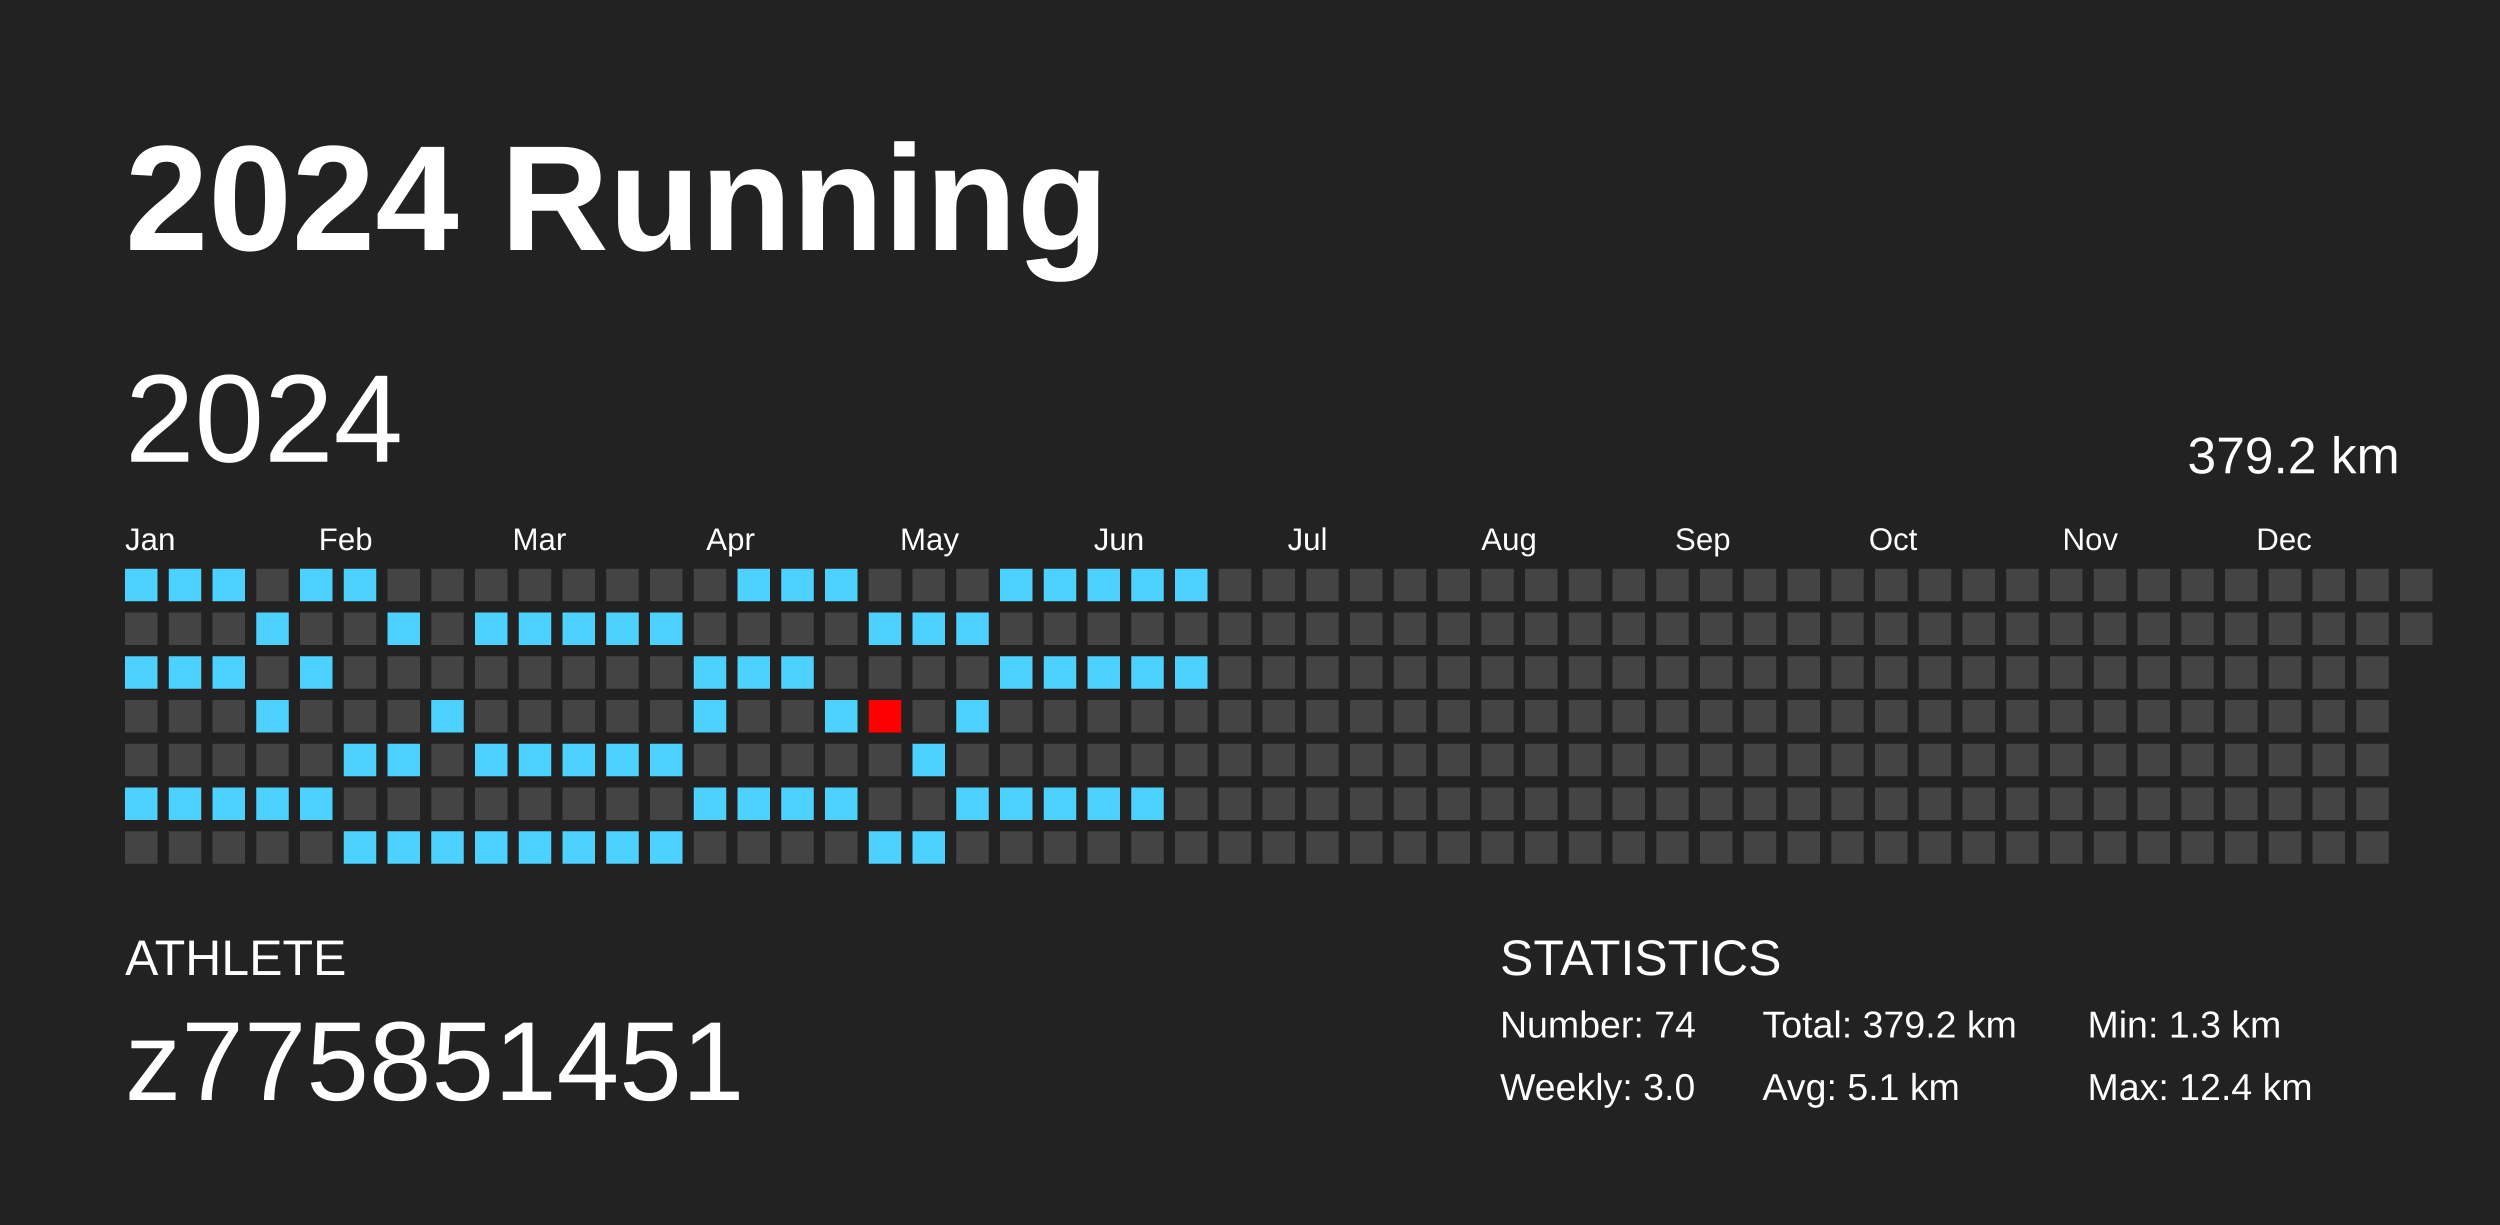
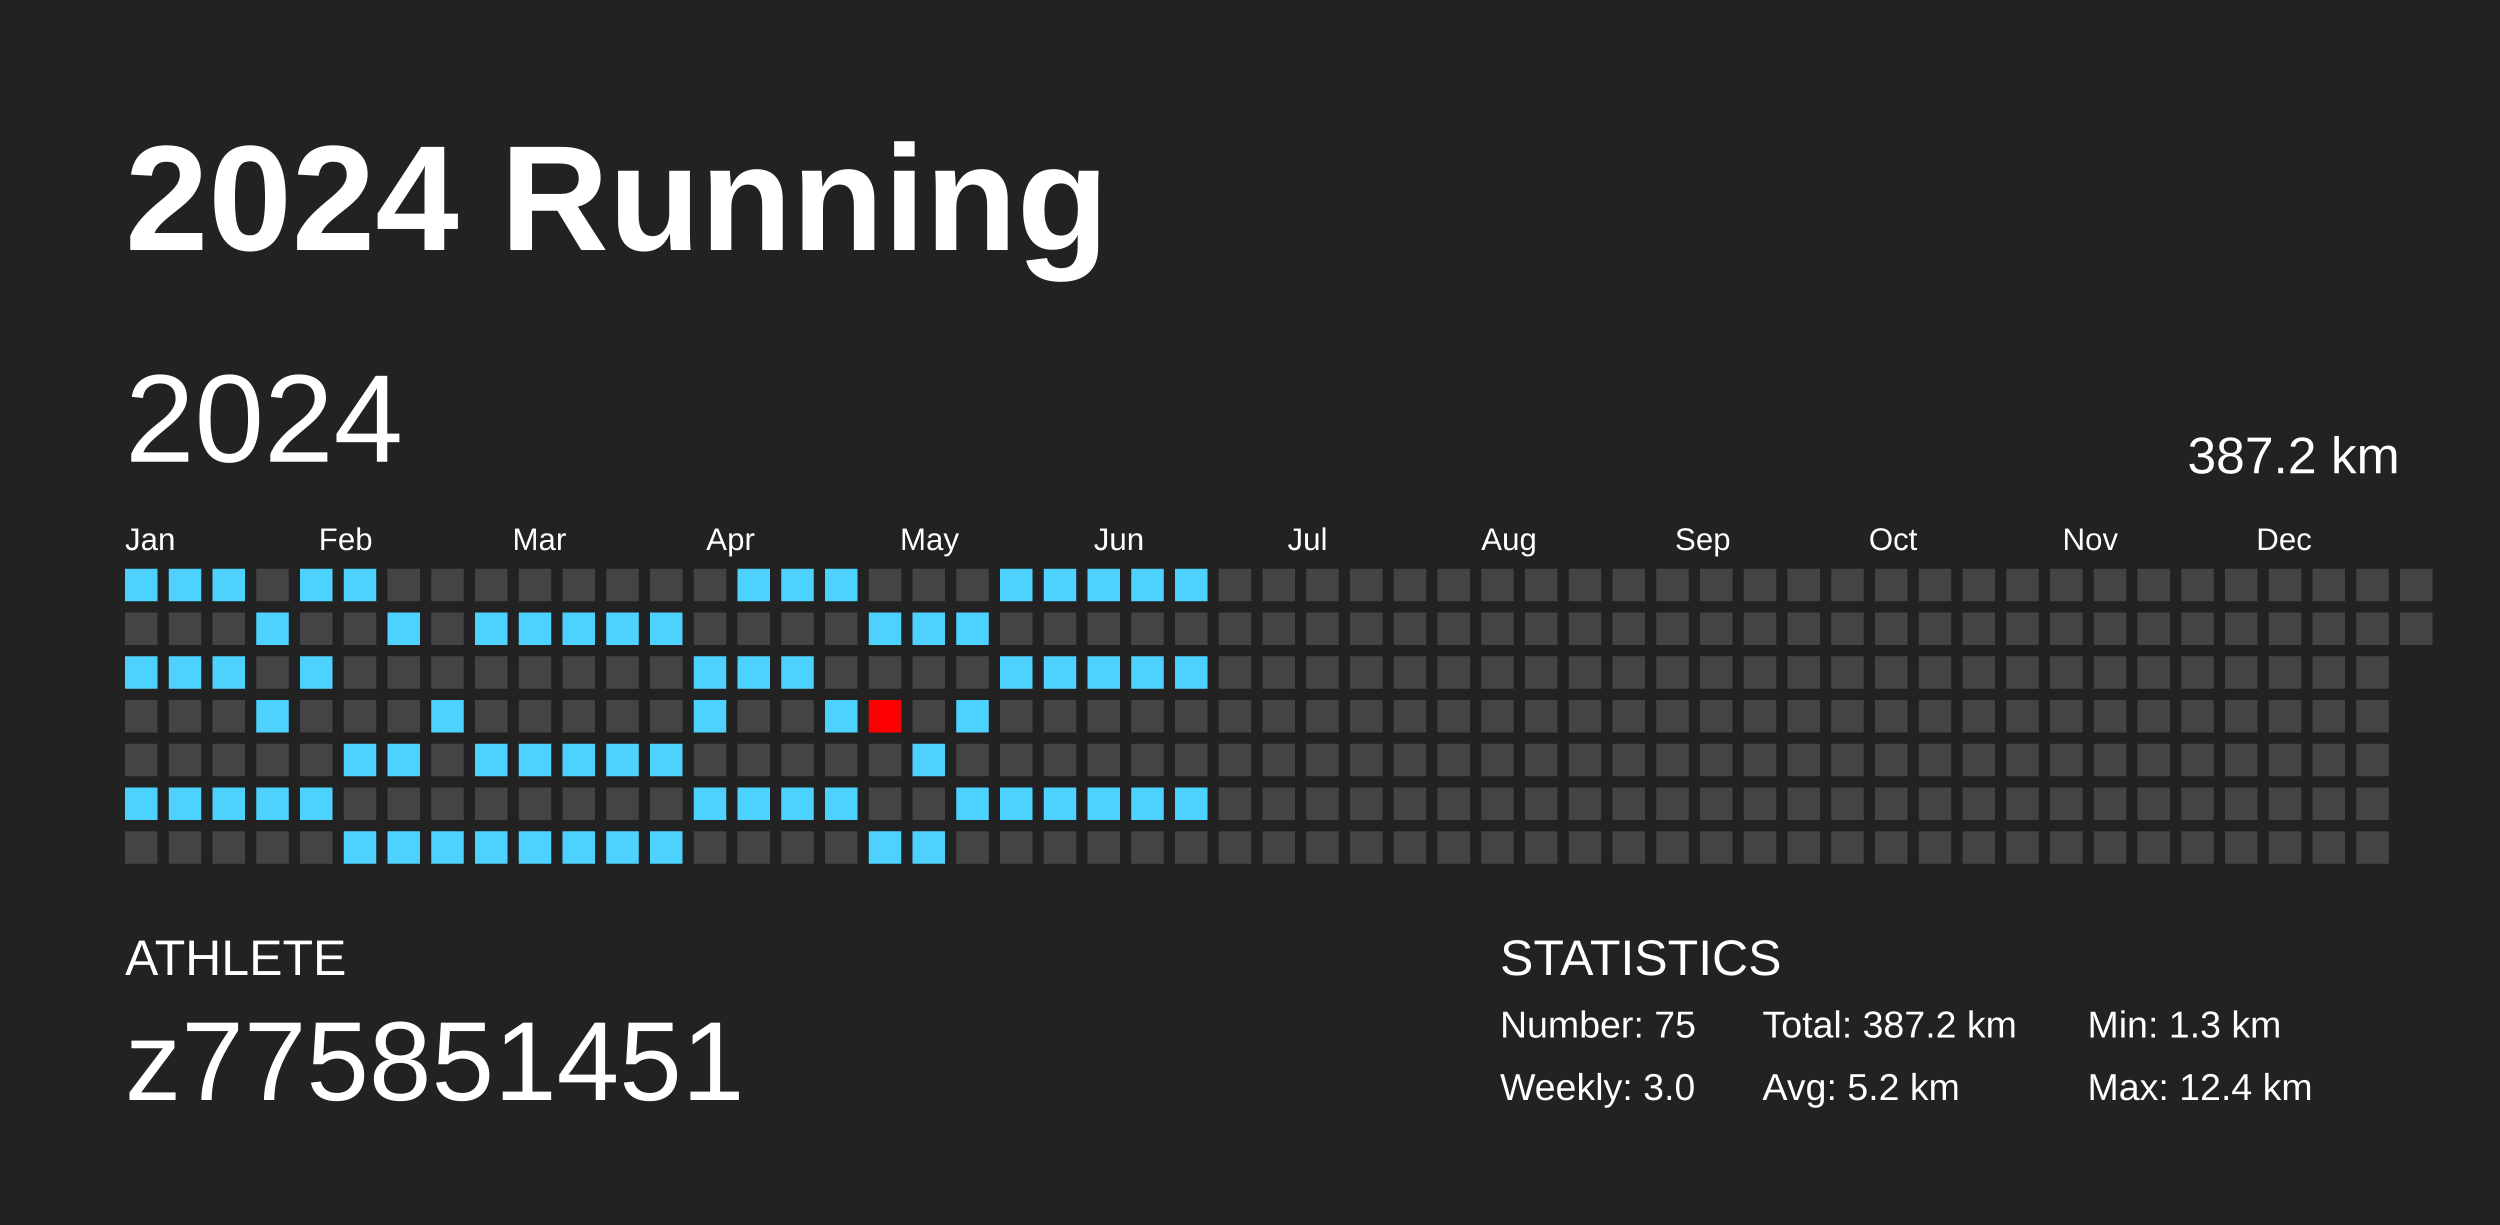
<svg xmlns="http://www.w3.org/2000/svg" baseProfile="full" height="98mm" version="1.1" viewBox="0,0,200,98" width="200mm">
  <defs />
  <rect fill="#222222" height="98" width="200" x="0" y="0" />
  <text fill="#FFFFFF" style="font-size:12px; font-family:Arial; font-weight:bold;" x="10" y="20">2024 Running</text>
  <text fill="#FFFFFF" style="font-size:4px; font-family:Arial" x="10" y="78">ATHLETE</text>
  <text fill="#FFFFFF" style="font-size:9px; font-family:Arial" x="10" y="88">z775851451</text>
  <text fill="#FFFFFF" style="font-size:4px; font-family:Arial" x="120" y="78">STATISTICS</text>
-   <text fill="#FFFFFF" style="font-size:3px; font-family:Arial" x="120" y="83">Number: 74</text>
+   <text fill="#FFFFFF" style="font-size:3px; font-family:Arial" x="120" y="83">Number: 75</text>
  <text fill="#FFFFFF" style="font-size:3px; font-family:Arial" x="120" y="88">Weekly: 3.0</text>
-   <text fill="#FFFFFF" style="font-size:3px; font-family:Arial" x="141" y="83">Total: 379.2 km</text>
-   <text fill="#FFFFFF" style="font-size:3px; font-family:Arial" x="141" y="88">Avg: 5.1 km</text>
+   <text fill="#FFFFFF" style="font-size:3px; font-family:Arial" x="141" y="83">Total: 387.2 km</text>
+   <text fill="#FFFFFF" style="font-size:3px; font-family:Arial" x="141" y="88">Avg: 5.2 km</text>
  <text fill="#FFFFFF" style="font-size:3px; font-family:Arial" x="167" y="83">Min: 1.3 km</text>
  <text fill="#FFFFFF" style="font-size:3px; font-family:Arial" x="167" y="88">Max: 12.4 km</text>
  <text dominant-baseline="hanging" fill="#FFFFFF" style="font-size:10.0px; font-family:Arial;" x="10" y="30">2024</text>
-   <text dominant-baseline="hanging" fill="#FFFFFF" style="font-size:4.125px; font-family:Arial;" x="175" y="35">379.2 km</text>
+   <text dominant-baseline="hanging" fill="#FFFFFF" style="font-size:4.125px; font-family:Arial;" x="175" y="35">387.2 km</text>
  <text fill="#FFFFFF" style="font-size:2.5px; font-family:Arial" x="10.0" y="44">Jan</text>
  <text fill="#FFFFFF" style="font-size:2.5px; font-family:Arial" x="25.5" y="44">Feb</text>
  <text fill="#FFFFFF" style="font-size:2.5px; font-family:Arial" x="41.0" y="44">Mar</text>
  <text fill="#FFFFFF" style="font-size:2.5px; font-family:Arial" x="56.5" y="44">Apr</text>
  <text fill="#FFFFFF" style="font-size:2.5px; font-family:Arial" x="72.0" y="44">May</text>
  <text fill="#FFFFFF" style="font-size:2.5px; font-family:Arial" x="87.5" y="44">Jun</text>
  <text fill="#FFFFFF" style="font-size:2.5px; font-family:Arial" x="103.0" y="44">Jul</text>
  <text fill="#FFFFFF" style="font-size:2.5px; font-family:Arial" x="118.5" y="44">Aug</text>
  <text fill="#FFFFFF" style="font-size:2.5px; font-family:Arial" x="134.0" y="44">Sep</text>
  <text fill="#FFFFFF" style="font-size:2.5px; font-family:Arial" x="149.5" y="44">Oct</text>
  <text fill="#FFFFFF" style="font-size:2.5px; font-family:Arial" x="165.0" y="44">Nov</text>
  <text fill="#FFFFFF" style="font-size:2.5px; font-family:Arial" x="180.5" y="44">Dec</text>
  <rect fill="#4dd2ff" height="2.6" width="2.6" x="10.0" y="45.5" />
  <rect fill="#444444" height="2.6" width="2.6" x="10.0" y="49.0" />
  <rect fill="#4dd2ff" height="2.6" width="2.6" x="10.0" y="52.5" />
  <rect fill="#444444" height="2.6" width="2.6" x="10.0" y="56.0" />
  <rect fill="#444444" height="2.6" width="2.6" x="10.0" y="59.5" />
  <rect fill="#4dd2ff" height="2.6" width="2.6" x="10.0" y="63.0" />
  <rect fill="#444444" height="2.6" width="2.6" x="10.0" y="66.5" />
  <rect fill="#4dd2ff" height="2.6" width="2.6" x="13.5" y="45.5" />
  <rect fill="#444444" height="2.6" width="2.6" x="13.5" y="49.0" />
  <rect fill="#4dd2ff" height="2.6" width="2.6" x="13.5" y="52.5" />
  <rect fill="#444444" height="2.6" width="2.6" x="13.5" y="56.0" />
  <rect fill="#444444" height="2.6" width="2.6" x="13.5" y="59.5" />
  <rect fill="#4dd2ff" height="2.6" width="2.6" x="13.5" y="63.0" />
  <rect fill="#444444" height="2.6" width="2.6" x="13.5" y="66.5" />
  <rect fill="#4dd2ff" height="2.6" width="2.6" x="17.0" y="45.5" />
  <rect fill="#444444" height="2.6" width="2.6" x="17.0" y="49.0" />
  <rect fill="#4dd2ff" height="2.6" width="2.6" x="17.0" y="52.5" />
  <rect fill="#444444" height="2.6" width="2.6" x="17.0" y="56.0" />
  <rect fill="#444444" height="2.6" width="2.6" x="17.0" y="59.5" />
  <rect fill="#4dd2ff" height="2.6" width="2.6" x="17.0" y="63.0" />
  <rect fill="#444444" height="2.6" width="2.6" x="17.0" y="66.5" />
  <rect fill="#444444" height="2.6" width="2.6" x="20.5" y="45.5" />
  <rect fill="#4dd2ff" height="2.6" width="2.6" x="20.5" y="49.0" />
  <rect fill="#444444" height="2.6" width="2.6" x="20.5" y="52.5" />
  <rect fill="#4dd2ff" height="2.6" width="2.6" x="20.5" y="56.0" />
  <rect fill="#444444" height="2.6" width="2.6" x="20.5" y="59.5" />
  <rect fill="#4dd2ff" height="2.6" width="2.6" x="20.5" y="63.0" />
  <rect fill="#444444" height="2.6" width="2.6" x="20.5" y="66.5" />
  <rect fill="#4dd2ff" height="2.6" width="2.6" x="24.0" y="45.5" />
  <rect fill="#444444" height="2.6" width="2.6" x="24.0" y="49.0" />
  <rect fill="#4dd2ff" height="2.6" width="2.6" x="24.0" y="52.5" />
  <rect fill="#444444" height="2.6" width="2.6" x="24.0" y="56.0" />
  <rect fill="#444444" height="2.6" width="2.6" x="24.0" y="59.5" />
  <rect fill="#4dd2ff" height="2.6" width="2.6" x="24.0" y="63.0" />
  <rect fill="#444444" height="2.6" width="2.6" x="24.0" y="66.5" />
  <rect fill="#4dd2ff" height="2.6" width="2.6" x="27.5" y="45.5" />
  <rect fill="#444444" height="2.6" width="2.6" x="27.5" y="49.0" />
  <rect fill="#444444" height="2.6" width="2.6" x="27.5" y="52.5" />
  <rect fill="#444444" height="2.6" width="2.6" x="27.5" y="56.0" />
  <rect fill="#4dd2ff" height="2.6" width="2.6" x="27.5" y="59.5" />
  <rect fill="#444444" height="2.6" width="2.6" x="27.5" y="63.0" />
  <rect fill="#4dd2ff" height="2.6" width="2.6" x="27.5" y="66.5" />
  <rect fill="#444444" height="2.6" width="2.6" x="31.0" y="45.5" />
  <rect fill="#4dd2ff" height="2.6" width="2.6" x="31.0" y="49.0" />
  <rect fill="#444444" height="2.6" width="2.6" x="31.0" y="52.5" />
  <rect fill="#444444" height="2.6" width="2.6" x="31.0" y="56.0" />
  <rect fill="#4dd2ff" height="2.6" width="2.6" x="31.0" y="59.5" />
  <rect fill="#444444" height="2.6" width="2.6" x="31.0" y="63.0" />
  <rect fill="#4dd2ff" height="2.6" width="2.6" x="31.0" y="66.5" />
  <rect fill="#444444" height="2.6" width="2.6" x="34.5" y="45.5" />
  <rect fill="#444444" height="2.6" width="2.6" x="34.5" y="49.0" />
  <rect fill="#444444" height="2.6" width="2.6" x="34.5" y="52.5" />
  <rect fill="#4dd2ff" height="2.6" width="2.6" x="34.5" y="56.0" />
  <rect fill="#444444" height="2.6" width="2.6" x="34.5" y="59.5" />
  <rect fill="#444444" height="2.6" width="2.6" x="34.5" y="63.0" />
  <rect fill="#4dd2ff" height="2.6" width="2.6" x="34.5" y="66.5" />
  <rect fill="#444444" height="2.6" width="2.6" x="38.0" y="45.5" />
  <rect fill="#4dd2ff" height="2.6" width="2.6" x="38.0" y="49.0" />
  <rect fill="#444444" height="2.6" width="2.6" x="38.0" y="52.5" />
  <rect fill="#444444" height="2.6" width="2.6" x="38.0" y="56.0" />
  <rect fill="#4dd2ff" height="2.6" width="2.6" x="38.0" y="59.5" />
  <rect fill="#444444" height="2.6" width="2.6" x="38.0" y="63.0" />
  <rect fill="#4dd2ff" height="2.6" width="2.6" x="38.0" y="66.5" />
  <rect fill="#444444" height="2.6" width="2.6" x="41.5" y="45.5" />
  <rect fill="#4dd2ff" height="2.6" width="2.6" x="41.5" y="49.0" />
  <rect fill="#444444" height="2.6" width="2.6" x="41.5" y="52.5" />
  <rect fill="#444444" height="2.6" width="2.6" x="41.5" y="56.0" />
  <rect fill="#4dd2ff" height="2.6" width="2.6" x="41.5" y="59.5" />
  <rect fill="#444444" height="2.6" width="2.6" x="41.5" y="63.0" />
  <rect fill="#4dd2ff" height="2.6" width="2.6" x="41.5" y="66.5" />
  <rect fill="#444444" height="2.6" width="2.6" x="45.0" y="45.5" />
  <rect fill="#4dd2ff" height="2.6" width="2.6" x="45.0" y="49.0" />
  <rect fill="#444444" height="2.6" width="2.6" x="45.0" y="52.5" />
  <rect fill="#444444" height="2.6" width="2.6" x="45.0" y="56.0" />
  <rect fill="#4dd2ff" height="2.6" width="2.6" x="45.0" y="59.5" />
  <rect fill="#444444" height="2.6" width="2.6" x="45.0" y="63.0" />
  <rect fill="#4dd2ff" height="2.6" width="2.6" x="45.0" y="66.5" />
  <rect fill="#444444" height="2.6" width="2.6" x="48.5" y="45.5" />
  <rect fill="#4dd2ff" height="2.6" width="2.6" x="48.5" y="49.0" />
  <rect fill="#444444" height="2.6" width="2.6" x="48.5" y="52.5" />
  <rect fill="#444444" height="2.6" width="2.6" x="48.5" y="56.0" />
  <rect fill="#4dd2ff" height="2.6" width="2.6" x="48.5" y="59.5" />
  <rect fill="#444444" height="2.6" width="2.6" x="48.5" y="63.0" />
  <rect fill="#4dd2ff" height="2.6" width="2.6" x="48.5" y="66.5" />
  <rect fill="#444444" height="2.6" width="2.6" x="52.0" y="45.5" />
  <rect fill="#4dd2ff" height="2.6" width="2.6" x="52.0" y="49.0" />
  <rect fill="#444444" height="2.6" width="2.6" x="52.0" y="52.5" />
  <rect fill="#444444" height="2.6" width="2.6" x="52.0" y="56.0" />
  <rect fill="#4dd2ff" height="2.6" width="2.6" x="52.0" y="59.5" />
  <rect fill="#444444" height="2.6" width="2.6" x="52.0" y="63.0" />
  <rect fill="#4dd2ff" height="2.6" width="2.6" x="52.0" y="66.5" />
  <rect fill="#444444" height="2.6" width="2.6" x="55.5" y="45.5" />
  <rect fill="#444444" height="2.6" width="2.6" x="55.5" y="49.0" />
  <rect fill="#4dd2ff" height="2.6" width="2.6" x="55.5" y="52.5" />
  <rect fill="#4dd2ff" height="2.6" width="2.6" x="55.5" y="56.0" />
  <rect fill="#444444" height="2.6" width="2.6" x="55.5" y="59.5" />
  <rect fill="#4dd2ff" height="2.6" width="2.6" x="55.5" y="63.0" />
  <rect fill="#444444" height="2.6" width="2.6" x="55.5" y="66.5" />
  <rect fill="#4dd2ff" height="2.6" width="2.6" x="59.0" y="45.5" />
  <rect fill="#444444" height="2.6" width="2.6" x="59.0" y="49.0" />
  <rect fill="#4dd2ff" height="2.6" width="2.6" x="59.0" y="52.5" />
  <rect fill="#444444" height="2.6" width="2.6" x="59.0" y="56.0" />
  <rect fill="#444444" height="2.6" width="2.6" x="59.0" y="59.5" />
  <rect fill="#4dd2ff" height="2.6" width="2.6" x="59.0" y="63.0" />
  <rect fill="#444444" height="2.6" width="2.6" x="59.0" y="66.5" />
  <rect fill="#4dd2ff" height="2.6" width="2.6" x="62.5" y="45.5" />
  <rect fill="#444444" height="2.6" width="2.6" x="62.5" y="49.0" />
  <rect fill="#4dd2ff" height="2.6" width="2.6" x="62.5" y="52.5" />
  <rect fill="#444444" height="2.6" width="2.6" x="62.5" y="56.0" />
  <rect fill="#444444" height="2.6" width="2.6" x="62.5" y="59.5" />
  <rect fill="#4dd2ff" height="2.6" width="2.6" x="62.5" y="63.0" />
  <rect fill="#444444" height="2.6" width="2.6" x="62.5" y="66.5" />
  <rect fill="#4dd2ff" height="2.6" width="2.6" x="66.0" y="45.5" />
  <rect fill="#444444" height="2.6" width="2.6" x="66.0" y="49.0" />
  <rect fill="#444444" height="2.6" width="2.6" x="66.0" y="52.5" />
  <rect fill="#4dd2ff" height="2.6" width="2.6" x="66.0" y="56.0" />
  <rect fill="#444444" height="2.6" width="2.6" x="66.0" y="59.5" />
  <rect fill="#4dd2ff" height="2.6" width="2.6" x="66.0" y="63.0" />
  <rect fill="#444444" height="2.6" width="2.6" x="66.0" y="66.5" />
  <rect fill="#444444" height="2.6" width="2.6" x="69.5" y="45.5" />
  <rect fill="#4dd2ff" height="2.6" width="2.6" x="69.5" y="49.0" />
  <rect fill="#444444" height="2.6" width="2.6" x="69.5" y="52.5" />
  <rect fill="#ff0000" height="2.6" width="2.6" x="69.5" y="56.0" />
  <rect fill="#444444" height="2.6" width="2.6" x="69.5" y="59.5" />
  <rect fill="#444444" height="2.6" width="2.6" x="69.5" y="63.0" />
  <rect fill="#4dd2ff" height="2.6" width="2.6" x="69.5" y="66.5" />
  <rect fill="#444444" height="2.6" width="2.6" x="73.0" y="45.5" />
  <rect fill="#4dd2ff" height="2.6" width="2.6" x="73.0" y="49.0" />
  <rect fill="#444444" height="2.6" width="2.6" x="73.0" y="52.5" />
  <rect fill="#444444" height="2.6" width="2.6" x="73.0" y="56.0" />
  <rect fill="#4dd2ff" height="2.6" width="2.6" x="73.0" y="59.5" />
  <rect fill="#444444" height="2.6" width="2.6" x="73.0" y="63.0" />
  <rect fill="#4dd2ff" height="2.6" width="2.6" x="73.0" y="66.5" />
  <rect fill="#444444" height="2.6" width="2.6" x="76.5" y="45.5" />
  <rect fill="#4dd2ff" height="2.6" width="2.6" x="76.5" y="49.0" />
  <rect fill="#444444" height="2.6" width="2.6" x="76.5" y="52.5" />
  <rect fill="#4dd2ff" height="2.6" width="2.6" x="76.5" y="56.0" />
  <rect fill="#444444" height="2.6" width="2.6" x="76.5" y="59.5" />
  <rect fill="#4dd2ff" height="2.6" width="2.6" x="76.5" y="63.0" />
  <rect fill="#444444" height="2.6" width="2.6" x="76.5" y="66.5" />
  <rect fill="#4dd2ff" height="2.6" width="2.6" x="80.0" y="45.5" />
  <rect fill="#444444" height="2.6" width="2.6" x="80.0" y="49.0" />
  <rect fill="#4dd2ff" height="2.6" width="2.6" x="80.0" y="52.5" />
  <rect fill="#444444" height="2.6" width="2.6" x="80.0" y="56.0" />
  <rect fill="#444444" height="2.6" width="2.6" x="80.0" y="59.5" />
  <rect fill="#4dd2ff" height="2.6" width="2.6" x="80.0" y="63.0" />
  <rect fill="#444444" height="2.6" width="2.6" x="80.0" y="66.5" />
  <rect fill="#4dd2ff" height="2.6" width="2.6" x="83.5" y="45.5" />
  <rect fill="#444444" height="2.6" width="2.6" x="83.5" y="49.0" />
  <rect fill="#4dd2ff" height="2.6" width="2.6" x="83.5" y="52.5" />
  <rect fill="#444444" height="2.6" width="2.6" x="83.5" y="56.0" />
  <rect fill="#444444" height="2.6" width="2.6" x="83.5" y="59.5" />
  <rect fill="#4dd2ff" height="2.6" width="2.6" x="83.5" y="63.0" />
  <rect fill="#444444" height="2.6" width="2.6" x="83.5" y="66.5" />
  <rect fill="#4dd2ff" height="2.6" width="2.6" x="87.0" y="45.5" />
  <rect fill="#444444" height="2.6" width="2.6" x="87.0" y="49.0" />
  <rect fill="#4dd2ff" height="2.6" width="2.6" x="87.0" y="52.5" />
  <rect fill="#444444" height="2.6" width="2.6" x="87.0" y="56.0" />
  <rect fill="#444444" height="2.6" width="2.6" x="87.0" y="59.5" />
  <rect fill="#4dd2ff" height="2.6" width="2.6" x="87.0" y="63.0" />
  <rect fill="#444444" height="2.6" width="2.6" x="87.0" y="66.5" />
  <rect fill="#4dd2ff" height="2.6" width="2.6" x="90.5" y="45.5" />
  <rect fill="#444444" height="2.6" width="2.6" x="90.5" y="49.0" />
  <rect fill="#4dd2ff" height="2.6" width="2.6" x="90.5" y="52.5" />
  <rect fill="#444444" height="2.6" width="2.6" x="90.5" y="56.0" />
  <rect fill="#444444" height="2.6" width="2.6" x="90.5" y="59.5" />
  <rect fill="#4dd2ff" height="2.6" width="2.6" x="90.5" y="63.0" />
  <rect fill="#444444" height="2.6" width="2.6" x="90.5" y="66.5" />
  <rect fill="#4dd2ff" height="2.6" width="2.6" x="94.0" y="45.5" />
  <rect fill="#444444" height="2.6" width="2.6" x="94.0" y="49.0" />
  <rect fill="#4dd2ff" height="2.6" width="2.6" x="94.0" y="52.5" />
  <rect fill="#444444" height="2.6" width="2.6" x="94.0" y="56.0" />
  <rect fill="#444444" height="2.6" width="2.6" x="94.0" y="59.5" />
-   <rect fill="#444444" height="2.6" width="2.6" x="94.0" y="63.0" />
+   <rect fill="#4dd2ff" height="2.6" width="2.6" x="94.0" y="63.0" />
  <rect fill="#444444" height="2.6" width="2.6" x="94.0" y="66.5" />
  <rect fill="#444444" height="2.6" width="2.6" x="97.5" y="45.5" />
  <rect fill="#444444" height="2.6" width="2.6" x="97.5" y="49.0" />
  <rect fill="#444444" height="2.6" width="2.6" x="97.5" y="52.5" />
  <rect fill="#444444" height="2.6" width="2.6" x="97.5" y="56.0" />
  <rect fill="#444444" height="2.6" width="2.6" x="97.5" y="59.5" />
  <rect fill="#444444" height="2.6" width="2.6" x="97.5" y="63.0" />
  <rect fill="#444444" height="2.6" width="2.6" x="97.5" y="66.5" />
  <rect fill="#444444" height="2.6" width="2.6" x="101.0" y="45.5" />
  <rect fill="#444444" height="2.6" width="2.6" x="101.0" y="49.0" />
  <rect fill="#444444" height="2.6" width="2.6" x="101.0" y="52.5" />
  <rect fill="#444444" height="2.6" width="2.6" x="101.0" y="56.0" />
  <rect fill="#444444" height="2.6" width="2.6" x="101.0" y="59.5" />
  <rect fill="#444444" height="2.6" width="2.6" x="101.0" y="63.0" />
  <rect fill="#444444" height="2.6" width="2.6" x="101.0" y="66.5" />
  <rect fill="#444444" height="2.6" width="2.6" x="104.5" y="45.5" />
  <rect fill="#444444" height="2.6" width="2.6" x="104.5" y="49.0" />
  <rect fill="#444444" height="2.6" width="2.6" x="104.5" y="52.5" />
  <rect fill="#444444" height="2.6" width="2.6" x="104.5" y="56.0" />
  <rect fill="#444444" height="2.6" width="2.6" x="104.5" y="59.5" />
  <rect fill="#444444" height="2.6" width="2.6" x="104.5" y="63.0" />
  <rect fill="#444444" height="2.6" width="2.6" x="104.5" y="66.5" />
  <rect fill="#444444" height="2.6" width="2.6" x="108.0" y="45.5" />
  <rect fill="#444444" height="2.6" width="2.6" x="108.0" y="49.0" />
  <rect fill="#444444" height="2.6" width="2.6" x="108.0" y="52.5" />
  <rect fill="#444444" height="2.6" width="2.6" x="108.0" y="56.0" />
  <rect fill="#444444" height="2.6" width="2.6" x="108.0" y="59.5" />
  <rect fill="#444444" height="2.6" width="2.6" x="108.0" y="63.0" />
  <rect fill="#444444" height="2.6" width="2.6" x="108.0" y="66.5" />
  <rect fill="#444444" height="2.6" width="2.6" x="111.5" y="45.5" />
  <rect fill="#444444" height="2.6" width="2.6" x="111.5" y="49.0" />
  <rect fill="#444444" height="2.6" width="2.6" x="111.5" y="52.5" />
  <rect fill="#444444" height="2.6" width="2.6" x="111.5" y="56.0" />
  <rect fill="#444444" height="2.6" width="2.6" x="111.5" y="59.5" />
  <rect fill="#444444" height="2.6" width="2.6" x="111.5" y="63.0" />
  <rect fill="#444444" height="2.6" width="2.6" x="111.5" y="66.5" />
  <rect fill="#444444" height="2.6" width="2.6" x="115.0" y="45.5" />
  <rect fill="#444444" height="2.6" width="2.6" x="115.0" y="49.0" />
  <rect fill="#444444" height="2.6" width="2.6" x="115.0" y="52.5" />
  <rect fill="#444444" height="2.6" width="2.6" x="115.0" y="56.0" />
  <rect fill="#444444" height="2.6" width="2.6" x="115.0" y="59.5" />
  <rect fill="#444444" height="2.6" width="2.6" x="115.0" y="63.0" />
  <rect fill="#444444" height="2.6" width="2.6" x="115.0" y="66.5" />
  <rect fill="#444444" height="2.6" width="2.6" x="118.5" y="45.5" />
  <rect fill="#444444" height="2.6" width="2.6" x="118.5" y="49.0" />
  <rect fill="#444444" height="2.6" width="2.6" x="118.5" y="52.5" />
  <rect fill="#444444" height="2.6" width="2.6" x="118.5" y="56.0" />
  <rect fill="#444444" height="2.6" width="2.6" x="118.5" y="59.5" />
  <rect fill="#444444" height="2.6" width="2.6" x="118.5" y="63.0" />
  <rect fill="#444444" height="2.6" width="2.6" x="118.5" y="66.5" />
  <rect fill="#444444" height="2.6" width="2.6" x="122.0" y="45.5" />
  <rect fill="#444444" height="2.6" width="2.6" x="122.0" y="49.0" />
  <rect fill="#444444" height="2.6" width="2.6" x="122.0" y="52.5" />
  <rect fill="#444444" height="2.6" width="2.6" x="122.0" y="56.0" />
  <rect fill="#444444" height="2.6" width="2.6" x="122.0" y="59.5" />
  <rect fill="#444444" height="2.6" width="2.6" x="122.0" y="63.0" />
  <rect fill="#444444" height="2.6" width="2.6" x="122.0" y="66.5" />
  <rect fill="#444444" height="2.6" width="2.6" x="125.5" y="45.5" />
  <rect fill="#444444" height="2.6" width="2.6" x="125.5" y="49.0" />
  <rect fill="#444444" height="2.6" width="2.6" x="125.5" y="52.5" />
  <rect fill="#444444" height="2.6" width="2.6" x="125.5" y="56.0" />
  <rect fill="#444444" height="2.6" width="2.6" x="125.5" y="59.5" />
  <rect fill="#444444" height="2.6" width="2.6" x="125.5" y="63.0" />
  <rect fill="#444444" height="2.6" width="2.6" x="125.5" y="66.5" />
  <rect fill="#444444" height="2.6" width="2.6" x="129.0" y="45.5" />
  <rect fill="#444444" height="2.6" width="2.6" x="129.0" y="49.0" />
  <rect fill="#444444" height="2.6" width="2.6" x="129.0" y="52.5" />
  <rect fill="#444444" height="2.6" width="2.6" x="129.0" y="56.0" />
  <rect fill="#444444" height="2.6" width="2.6" x="129.0" y="59.5" />
  <rect fill="#444444" height="2.6" width="2.6" x="129.0" y="63.0" />
  <rect fill="#444444" height="2.6" width="2.6" x="129.0" y="66.5" />
  <rect fill="#444444" height="2.6" width="2.6" x="132.5" y="45.5" />
  <rect fill="#444444" height="2.6" width="2.6" x="132.5" y="49.0" />
  <rect fill="#444444" height="2.6" width="2.6" x="132.5" y="52.5" />
  <rect fill="#444444" height="2.6" width="2.6" x="132.5" y="56.0" />
  <rect fill="#444444" height="2.6" width="2.6" x="132.5" y="59.5" />
  <rect fill="#444444" height="2.6" width="2.6" x="132.5" y="63.0" />
  <rect fill="#444444" height="2.6" width="2.6" x="132.5" y="66.5" />
  <rect fill="#444444" height="2.6" width="2.6" x="136.0" y="45.5" />
  <rect fill="#444444" height="2.6" width="2.6" x="136.0" y="49.0" />
  <rect fill="#444444" height="2.6" width="2.6" x="136.0" y="52.5" />
  <rect fill="#444444" height="2.6" width="2.6" x="136.0" y="56.0" />
  <rect fill="#444444" height="2.6" width="2.6" x="136.0" y="59.5" />
  <rect fill="#444444" height="2.6" width="2.6" x="136.0" y="63.0" />
  <rect fill="#444444" height="2.6" width="2.6" x="136.0" y="66.5" />
  <rect fill="#444444" height="2.6" width="2.6" x="139.5" y="45.5" />
  <rect fill="#444444" height="2.6" width="2.6" x="139.5" y="49.0" />
  <rect fill="#444444" height="2.6" width="2.6" x="139.5" y="52.5" />
  <rect fill="#444444" height="2.6" width="2.6" x="139.5" y="56.0" />
  <rect fill="#444444" height="2.6" width="2.6" x="139.5" y="59.5" />
  <rect fill="#444444" height="2.6" width="2.6" x="139.5" y="63.0" />
  <rect fill="#444444" height="2.6" width="2.6" x="139.5" y="66.5" />
  <rect fill="#444444" height="2.6" width="2.6" x="143.0" y="45.5" />
  <rect fill="#444444" height="2.6" width="2.6" x="143.0" y="49.0" />
  <rect fill="#444444" height="2.6" width="2.6" x="143.0" y="52.5" />
  <rect fill="#444444" height="2.6" width="2.6" x="143.0" y="56.0" />
  <rect fill="#444444" height="2.6" width="2.6" x="143.0" y="59.5" />
  <rect fill="#444444" height="2.6" width="2.6" x="143.0" y="63.0" />
  <rect fill="#444444" height="2.6" width="2.6" x="143.0" y="66.5" />
  <rect fill="#444444" height="2.6" width="2.6" x="146.5" y="45.5" />
  <rect fill="#444444" height="2.6" width="2.6" x="146.5" y="49.0" />
  <rect fill="#444444" height="2.6" width="2.6" x="146.5" y="52.5" />
  <rect fill="#444444" height="2.6" width="2.6" x="146.5" y="56.0" />
  <rect fill="#444444" height="2.6" width="2.6" x="146.5" y="59.5" />
  <rect fill="#444444" height="2.6" width="2.6" x="146.5" y="63.0" />
  <rect fill="#444444" height="2.6" width="2.6" x="146.5" y="66.5" />
  <rect fill="#444444" height="2.6" width="2.6" x="150.0" y="45.5" />
  <rect fill="#444444" height="2.6" width="2.6" x="150.0" y="49.0" />
  <rect fill="#444444" height="2.6" width="2.6" x="150.0" y="52.5" />
  <rect fill="#444444" height="2.6" width="2.6" x="150.0" y="56.0" />
  <rect fill="#444444" height="2.6" width="2.6" x="150.0" y="59.5" />
  <rect fill="#444444" height="2.6" width="2.6" x="150.0" y="63.0" />
  <rect fill="#444444" height="2.6" width="2.6" x="150.0" y="66.5" />
  <rect fill="#444444" height="2.6" width="2.6" x="153.5" y="45.5" />
  <rect fill="#444444" height="2.6" width="2.6" x="153.5" y="49.0" />
  <rect fill="#444444" height="2.6" width="2.6" x="153.5" y="52.5" />
  <rect fill="#444444" height="2.6" width="2.6" x="153.5" y="56.0" />
  <rect fill="#444444" height="2.6" width="2.6" x="153.5" y="59.5" />
  <rect fill="#444444" height="2.6" width="2.6" x="153.5" y="63.0" />
  <rect fill="#444444" height="2.6" width="2.6" x="153.5" y="66.5" />
  <rect fill="#444444" height="2.6" width="2.6" x="157.0" y="45.5" />
  <rect fill="#444444" height="2.6" width="2.6" x="157.0" y="49.0" />
  <rect fill="#444444" height="2.6" width="2.6" x="157.0" y="52.5" />
  <rect fill="#444444" height="2.6" width="2.6" x="157.0" y="56.0" />
  <rect fill="#444444" height="2.6" width="2.6" x="157.0" y="59.5" />
  <rect fill="#444444" height="2.6" width="2.6" x="157.0" y="63.0" />
  <rect fill="#444444" height="2.6" width="2.6" x="157.0" y="66.5" />
  <rect fill="#444444" height="2.6" width="2.6" x="160.5" y="45.5" />
  <rect fill="#444444" height="2.6" width="2.6" x="160.5" y="49.0" />
  <rect fill="#444444" height="2.6" width="2.6" x="160.5" y="52.5" />
  <rect fill="#444444" height="2.6" width="2.6" x="160.5" y="56.0" />
  <rect fill="#444444" height="2.6" width="2.6" x="160.5" y="59.5" />
  <rect fill="#444444" height="2.6" width="2.6" x="160.5" y="63.0" />
  <rect fill="#444444" height="2.6" width="2.6" x="160.5" y="66.5" />
  <rect fill="#444444" height="2.6" width="2.6" x="164.0" y="45.5" />
  <rect fill="#444444" height="2.6" width="2.6" x="164.0" y="49.0" />
  <rect fill="#444444" height="2.6" width="2.6" x="164.0" y="52.5" />
  <rect fill="#444444" height="2.6" width="2.6" x="164.0" y="56.0" />
  <rect fill="#444444" height="2.6" width="2.6" x="164.0" y="59.5" />
  <rect fill="#444444" height="2.6" width="2.6" x="164.0" y="63.0" />
  <rect fill="#444444" height="2.6" width="2.6" x="164.0" y="66.5" />
  <rect fill="#444444" height="2.6" width="2.6" x="167.5" y="45.5" />
  <rect fill="#444444" height="2.6" width="2.6" x="167.5" y="49.0" />
  <rect fill="#444444" height="2.6" width="2.6" x="167.5" y="52.5" />
  <rect fill="#444444" height="2.6" width="2.6" x="167.5" y="56.0" />
  <rect fill="#444444" height="2.6" width="2.6" x="167.5" y="59.5" />
  <rect fill="#444444" height="2.6" width="2.6" x="167.5" y="63.0" />
  <rect fill="#444444" height="2.6" width="2.6" x="167.5" y="66.5" />
  <rect fill="#444444" height="2.6" width="2.6" x="171.0" y="45.5" />
  <rect fill="#444444" height="2.6" width="2.6" x="171.0" y="49.0" />
  <rect fill="#444444" height="2.6" width="2.6" x="171.0" y="52.5" />
  <rect fill="#444444" height="2.6" width="2.6" x="171.0" y="56.0" />
  <rect fill="#444444" height="2.6" width="2.6" x="171.0" y="59.5" />
  <rect fill="#444444" height="2.6" width="2.6" x="171.0" y="63.0" />
  <rect fill="#444444" height="2.6" width="2.6" x="171.0" y="66.5" />
  <rect fill="#444444" height="2.6" width="2.6" x="174.5" y="45.5" />
  <rect fill="#444444" height="2.6" width="2.6" x="174.5" y="49.0" />
  <rect fill="#444444" height="2.6" width="2.6" x="174.5" y="52.5" />
  <rect fill="#444444" height="2.6" width="2.6" x="174.5" y="56.0" />
  <rect fill="#444444" height="2.6" width="2.6" x="174.5" y="59.5" />
  <rect fill="#444444" height="2.6" width="2.6" x="174.5" y="63.0" />
  <rect fill="#444444" height="2.6" width="2.6" x="174.5" y="66.5" />
  <rect fill="#444444" height="2.6" width="2.6" x="178.0" y="45.5" />
  <rect fill="#444444" height="2.6" width="2.6" x="178.0" y="49.0" />
  <rect fill="#444444" height="2.6" width="2.6" x="178.0" y="52.5" />
  <rect fill="#444444" height="2.6" width="2.6" x="178.0" y="56.0" />
  <rect fill="#444444" height="2.6" width="2.6" x="178.0" y="59.5" />
  <rect fill="#444444" height="2.6" width="2.6" x="178.0" y="63.0" />
  <rect fill="#444444" height="2.6" width="2.6" x="178.0" y="66.5" />
  <rect fill="#444444" height="2.6" width="2.6" x="181.5" y="45.5" />
  <rect fill="#444444" height="2.6" width="2.6" x="181.5" y="49.0" />
  <rect fill="#444444" height="2.6" width="2.6" x="181.5" y="52.5" />
  <rect fill="#444444" height="2.6" width="2.6" x="181.5" y="56.0" />
  <rect fill="#444444" height="2.6" width="2.6" x="181.5" y="59.5" />
  <rect fill="#444444" height="2.6" width="2.6" x="181.5" y="63.0" />
  <rect fill="#444444" height="2.6" width="2.6" x="181.5" y="66.5" />
  <rect fill="#444444" height="2.6" width="2.6" x="185.0" y="45.5" />
  <rect fill="#444444" height="2.6" width="2.6" x="185.0" y="49.0" />
  <rect fill="#444444" height="2.6" width="2.6" x="185.0" y="52.5" />
  <rect fill="#444444" height="2.6" width="2.6" x="185.0" y="56.0" />
  <rect fill="#444444" height="2.6" width="2.6" x="185.0" y="59.5" />
  <rect fill="#444444" height="2.6" width="2.6" x="185.0" y="63.0" />
  <rect fill="#444444" height="2.6" width="2.6" x="185.0" y="66.5" />
  <rect fill="#444444" height="2.6" width="2.6" x="188.5" y="45.5" />
  <rect fill="#444444" height="2.6" width="2.6" x="188.5" y="49.0" />
  <rect fill="#444444" height="2.6" width="2.6" x="188.5" y="52.5" />
  <rect fill="#444444" height="2.6" width="2.6" x="188.5" y="56.0" />
  <rect fill="#444444" height="2.6" width="2.6" x="188.5" y="59.5" />
  <rect fill="#444444" height="2.6" width="2.6" x="188.5" y="63.0" />
  <rect fill="#444444" height="2.6" width="2.6" x="188.5" y="66.5" />
  <rect fill="#444444" height="2.6" width="2.6" x="192.0" y="45.5" />
  <rect fill="#444444" height="2.6" width="2.6" x="192.0" y="49.0" />
</svg>
